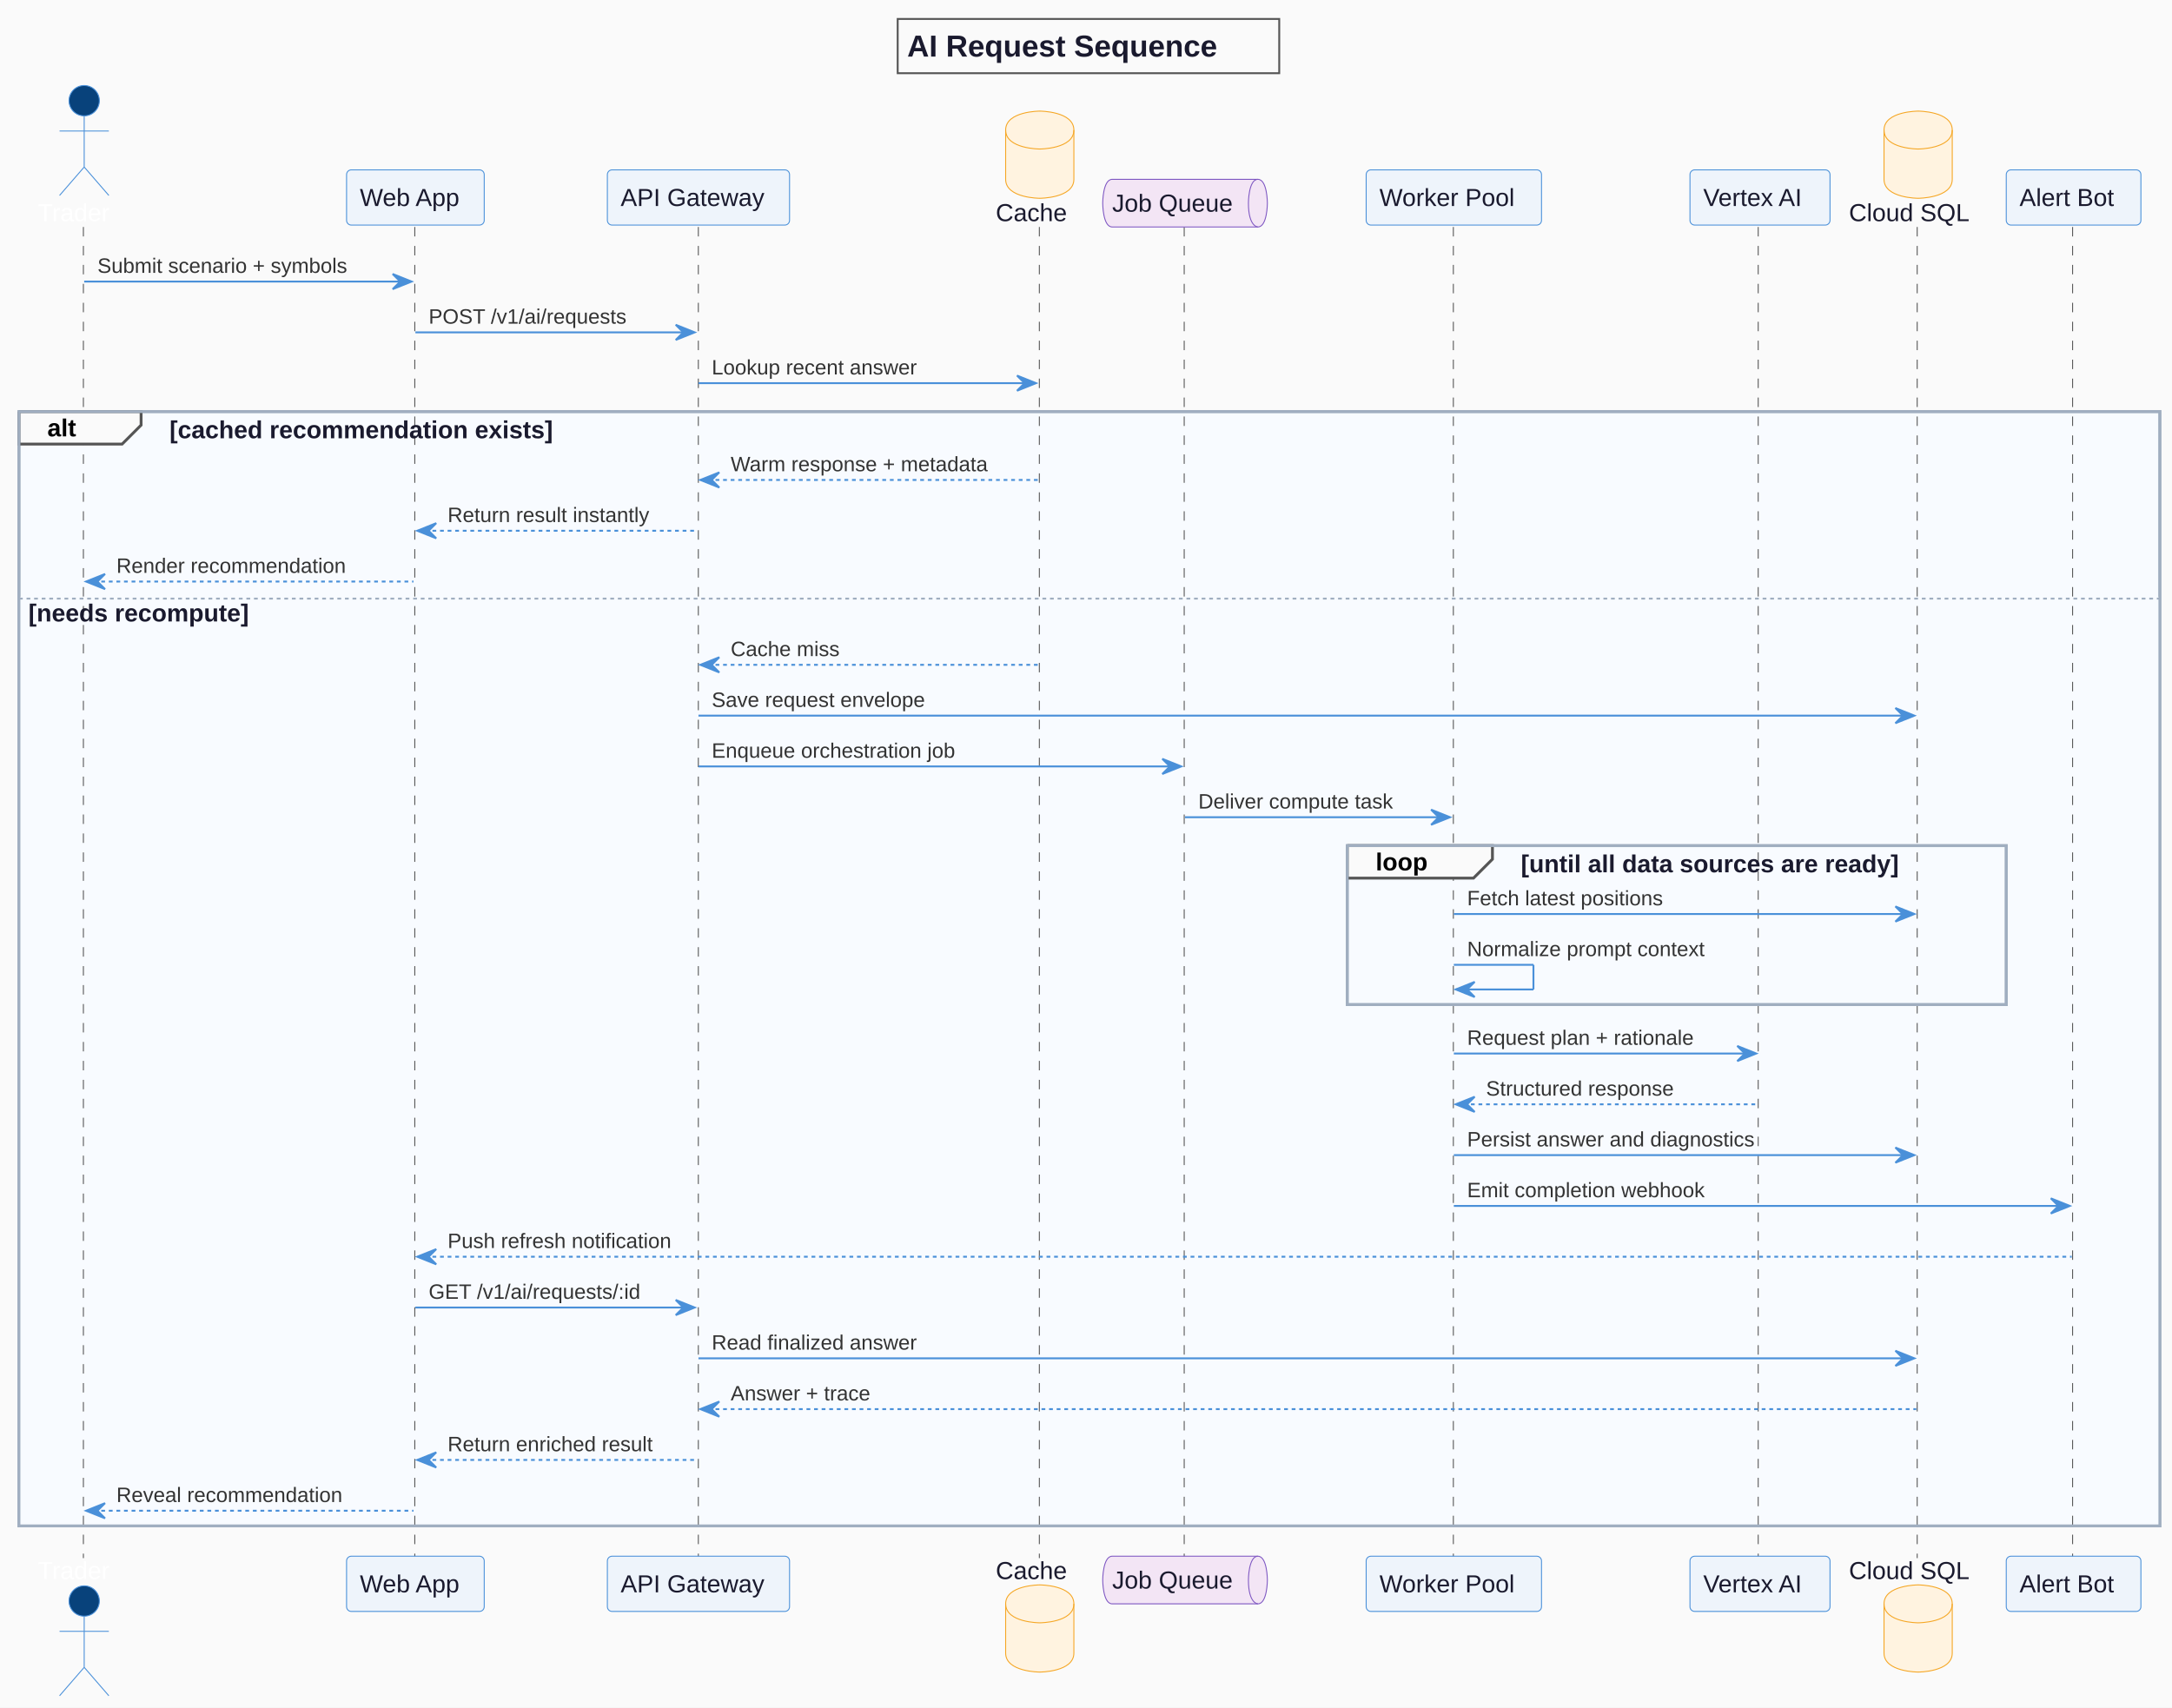
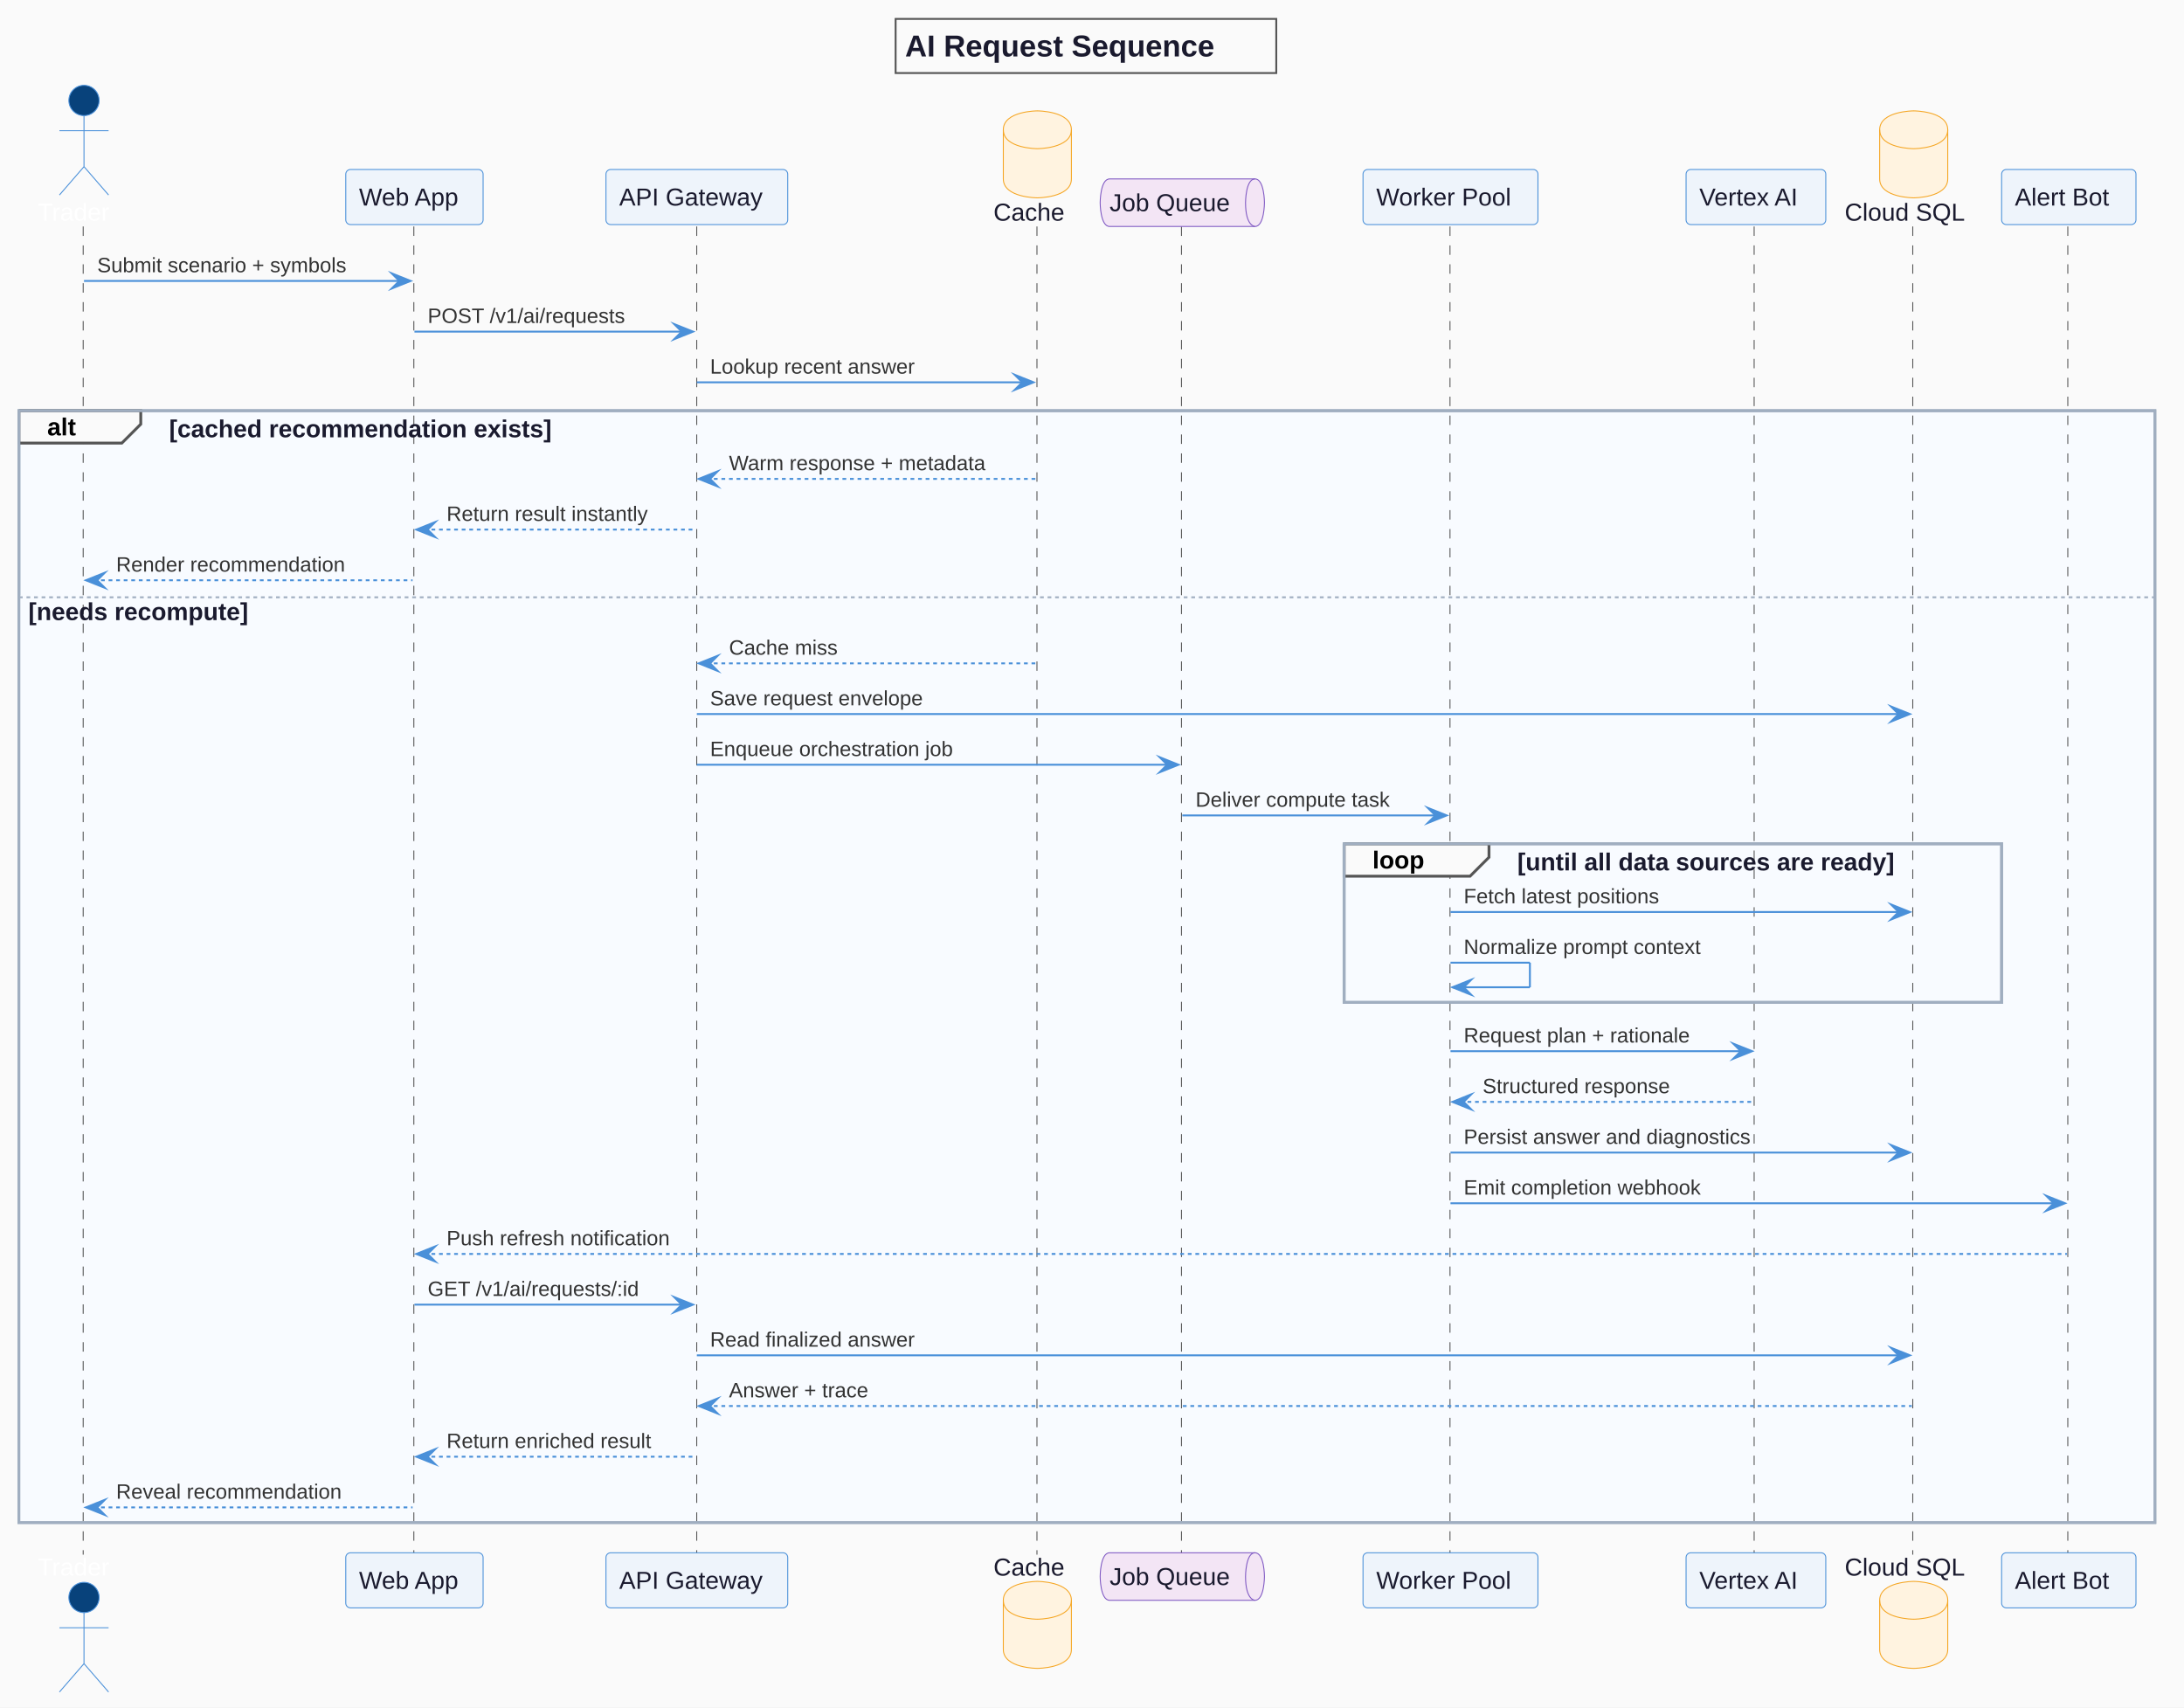
- <svg xmlns="http://www.w3.org/2000/svg" contentStyleType="text/css" data-diagram-type="SEQUENCE" height="901px" preserveAspectRatio="none" style="width:1146px;height:901px;background:#FAFAFA;" version="1.1" viewBox="0 0 1146 901" width="1146px" zoomAndPan="magnify">
+ <svg xmlns="http://www.w3.org/2000/svg" contentStyleType="text/css" data-diagram-type="SEQUENCE" height="903px" preserveAspectRatio="none" style="width:1155px;height:903px;background:#FAFAFA;" version="1.1" viewBox="0 0 1155 903" width="1155px" zoomAndPan="magnify">
  <defs />
  <g>
-     <rect fill="#FAFAFA" height="901" style="stroke:none;stroke-width:1;" width="1146" x="0" y="0" />
-     <rect fill="none" height="28.625" style="stroke:#555555;stroke-width:1;" width="201.312" x="473.642" y="10" />
-     <text fill="#1A1A2E" font-family="Arial" font-size="16" font-weight="bold" lengthAdjust="spacing" textLength="191.312" x="478.642" y="29.852">AI Request Sequence</text>
+     <rect fill="#FAFAFA" height="903" style="stroke:none;stroke-width:1;" width="1155" x="0" y="0" />
+     <g class="title" data-source-line="44">
+       <rect fill="none" height="28.625" style="stroke:#555555;stroke-width:1;" width="201.312" x="473.642" y="10" />
+       <text fill="#1A1A2E" font-family="Arial" font-size="16" font-weight="700" lengthAdjust="spacing" textLength="191.312" x="478.642" y="29.852">AI Request Sequence</text>
+     </g>
    <rect fill="#F8FBFF" height="587.953" style="stroke:#A0AEC0;stroke-width:1.5;" width="1129.596" x="10" y="217.172" />
    <rect fill="#F8FBFF" height="490.273" style="stroke:none;stroke-width:1;" width="1129.596" x="10" y="314.852" />
    <rect fill="#F8FBFF" height="83.875" style="stroke:#A0AEC0;stroke-width:1.5;" width="347.724" x="710.825" y="446.203" />
-     <g class="participant-lifeline" data-entity-uid="part1" data-qualified-name="Trader" id="part1-lifeline">
+     <g class="participant-lifeline" data-entity-uid="part1" data-qualified-name="Trader" data-source-line="46" id="part1-lifeline">
      <g>
        <rect fill="#000000" fill-opacity="0" height="702.367" width="8" x="40.423" y="119.758" />
        <line style="stroke:#555555;stroke-width:0.5;stroke-dasharray:5,5;" x1="44" x2="44" y1="119.758" y2="822.125" />
      </g>
    </g>
-     <g class="participant-lifeline" data-entity-uid="part2" data-qualified-name="Web" id="part2-lifeline">
+     <g class="participant-lifeline" data-entity-uid="part2" data-qualified-name="Web" data-source-line="47" id="part2-lifeline">
      <g>
        <rect fill="#000000" fill-opacity="0" height="702.367" width="8" x="215.174" y="119.758" />
        <line style="stroke:#555555;stroke-width:0.5;stroke-dasharray:5,5;" x1="218.857" x2="218.857" y1="119.758" y2="822.125" />
      </g>
    </g>
-     <g class="participant-lifeline" data-entity-uid="part3" data-qualified-name="API" id="part3-lifeline">
+     <g class="participant-lifeline" data-entity-uid="part3" data-qualified-name="API" data-source-line="48" id="part3-lifeline">
      <g>
        <rect fill="#000000" fill-opacity="0" height="702.367" width="8" x="364.524" y="119.758" />
        <line style="stroke:#555555;stroke-width:0.5;stroke-dasharray:5,5;" x1="368.461" x2="368.461" y1="119.758" y2="822.125" />
      </g>
    </g>
-     <g class="participant-lifeline" data-entity-uid="part4" data-qualified-name="Cache" id="part4-lifeline">
+     <g class="participant-lifeline" data-entity-uid="part4" data-qualified-name="Cache" data-source-line="49" id="part4-lifeline">
      <g>
        <rect fill="#000000" fill-opacity="0" height="702.367" width="8" x="544.603" y="119.758" />
        <line style="stroke:#555555;stroke-width:0.5;stroke-dasharray:5,5;" x1="548.389" x2="548.389" y1="119.758" y2="822.125" />
      </g>
    </g>
-     <g class="participant-lifeline" data-entity-uid="part5" data-qualified-name="Queue" id="part5-lifeline">
+     <g class="participant-lifeline" data-entity-uid="part5" data-qualified-name="Queue" data-source-line="50" id="part5-lifeline">
      <g>
        <rect fill="#000000" fill-opacity="0" height="702.367" width="8" x="621.257" y="119.758" />
        <line style="stroke:#555555;stroke-width:0.5;stroke-dasharray:5,5;" x1="624.817" x2="624.817" y1="119.758" y2="822.125" />
      </g>
    </g>
-     <g class="participant-lifeline" data-entity-uid="part6" data-qualified-name="Worker" id="part6-lifeline">
+     <g class="participant-lifeline" data-entity-uid="part6" data-qualified-name="Worker" data-source-line="51" id="part6-lifeline">
      <g>
        <rect fill="#000000" fill-opacity="0" height="702.367" width="8" x="763.082" y="119.758" />
        <line style="stroke:#555555;stroke-width:0.5;stroke-dasharray:5,5;" x1="766.825" x2="766.825" y1="119.758" y2="822.125" />
      </g>
    </g>
-     <g class="participant-lifeline" data-entity-uid="part7" data-qualified-name="Model" id="part7-lifeline">
+     <g class="participant-lifeline" data-entity-uid="part7" data-qualified-name="Model" data-source-line="52" id="part7-lifeline">
      <g>
        <rect fill="#000000" fill-opacity="0" height="702.367" width="8" x="924.615" y="119.758" />
        <line style="stroke:#555555;stroke-width:0.5;stroke-dasharray:5,5;" x1="927.673" x2="927.673" y1="119.758" y2="822.125" />
      </g>
    </g>
-     <g class="participant-lifeline" data-entity-uid="part8" data-qualified-name="DB" id="part8-lifeline">
+     <g class="participant-lifeline" data-entity-uid="part8" data-qualified-name="DB" data-source-line="53" id="part8-lifeline">
      <g>
        <rect fill="#000000" fill-opacity="0" height="702.367" width="8" x="1008.053" y="119.758" />
        <line style="stroke:#555555;stroke-width:0.5;stroke-dasharray:5,5;" x1="1011.556" x2="1011.556" y1="119.758" y2="822.125" />
      </g>
    </g>
-     <g class="participant-lifeline" data-entity-uid="part9" data-qualified-name="Alert" id="part9-lifeline">
+     <g class="participant-lifeline" data-entity-uid="part9" data-qualified-name="Alert" data-source-line="54" id="part9-lifeline">
      <g>
        <rect fill="#000000" fill-opacity="0" height="702.367" width="8" x="1090.073" y="119.758" />
        <line style="stroke:#555555;stroke-width:0.5;stroke-dasharray:5,5;" x1="1093.55" x2="1093.55" y1="119.758" y2="822.125" />
      </g>
    </g>
-     <g class="participant participant-head" data-entity-uid="part1" data-qualified-name="Trader" id="part1-head">
+     <g class="participant participant-head" data-entity-uid="part1" data-qualified-name="Trader" data-source-line="46" id="part1-head">
      <text fill="#FFFFFF" font-family="Arial" font-size="13" lengthAdjust="spacing" textLength="42.847" x="20" y="116.692">Trader</text>
      <ellipse cx="44.423" cy="53.125" fill="#08427B" rx="8" ry="8" style="stroke:#4A90D9;stroke-width:0.5;" />
      <path d="M44.423,61.125 L44.423,88.125 M31.423,69.125 L57.423,69.125 M44.423,88.125 L31.423,103.125 M44.423,88.125 L57.423,103.125" fill="none" style="stroke:#4A90D9;stroke-width:0.5;" />
    </g>
-     <g class="participant participant-tail" data-entity-uid="part1" data-qualified-name="Trader" id="part1-tail">
+     <g class="participant participant-tail" data-entity-uid="part1" data-qualified-name="Trader" data-source-line="46" id="part1-tail">
      <text fill="#FFFFFF" font-family="Arial" font-size="13" lengthAdjust="spacing" textLength="42.847" x="20" y="833.192">Trader</text>
      <ellipse cx="44.423" cy="844.758" fill="#08427B" rx="8" ry="8" style="stroke:#4A90D9;stroke-width:0.5;" />
      <path d="M44.423,852.758 L44.423,879.758 M31.423,860.758 L57.423,860.758 M44.423,879.758 L31.423,894.758 M44.423,879.758 L57.423,894.758" fill="none" style="stroke:#4A90D9;stroke-width:0.5;" />
    </g>
-     <g class="participant participant-head" data-entity-uid="part2" data-qualified-name="Web" id="part2-head">
+     <g class="participant participant-head" data-entity-uid="part2" data-qualified-name="Web" data-source-line="47" id="part2-head">
      <rect fill="#EEF4FB" height="29.133" rx="2.5" ry="2.5" style="stroke:#4A90D9;stroke-width:0.5;" width="72.633" x="182.857" y="89.625" />
      <text fill="#1A1A2E" font-family="Arial" font-size="13" lengthAdjust="spacing" textLength="58.633" x="189.857" y="108.692">Web App</text>
    </g>
-     <g class="participant participant-tail" data-entity-uid="part2" data-qualified-name="Web" id="part2-tail">
+     <g class="participant participant-tail" data-entity-uid="part2" data-qualified-name="Web" data-source-line="47" id="part2-tail">
      <rect fill="#EEF4FB" height="29.133" rx="2.5" ry="2.5" style="stroke:#4A90D9;stroke-width:0.5;" width="72.633" x="182.857" y="821.125" />
      <text fill="#1A1A2E" font-family="Arial" font-size="13" lengthAdjust="spacing" textLength="58.633" x="189.857" y="840.192">Web App</text>
    </g>
-     <g class="participant participant-head" data-entity-uid="part3" data-qualified-name="API" id="part3-head">
+     <g class="participant participant-head" data-entity-uid="part3" data-qualified-name="API" data-source-line="48" id="part3-head">
      <rect fill="#EEF4FB" height="29.133" rx="2.5" ry="2.5" style="stroke:#4A90D9;stroke-width:0.5;" width="96.126" x="320.461" y="89.625" />
      <text fill="#1A1A2E" font-family="Arial" font-size="13" lengthAdjust="spacing" textLength="82.126" x="327.461" y="108.692">API Gateway</text>
    </g>
-     <g class="participant participant-tail" data-entity-uid="part3" data-qualified-name="API" id="part3-tail">
+     <g class="participant participant-tail" data-entity-uid="part3" data-qualified-name="API" data-source-line="48" id="part3-tail">
      <rect fill="#EEF4FB" height="29.133" rx="2.5" ry="2.5" style="stroke:#4A90D9;stroke-width:0.5;" width="96.126" x="320.461" y="821.125" />
      <text fill="#1A1A2E" font-family="Arial" font-size="13" lengthAdjust="spacing" textLength="82.126" x="327.461" y="840.192">API Gateway</text>
    </g>
-     <g class="participant participant-head" data-entity-uid="part4" data-qualified-name="Cache" id="part4-head">
+     <g class="participant participant-head" data-entity-uid="part4" data-qualified-name="Cache" data-source-line="49" id="part4-head">
      <text fill="#1A1A2E" font-family="Arial" font-size="13" lengthAdjust="spacing" textLength="40.428" x="525.389" y="116.692">Cache</text>
      <path d="M530.603,68.625 C530.603,58.625 548.603,58.625 548.603,58.625 C548.603,58.625 566.603,58.625 566.603,68.625 L566.603,94.625 C566.603,104.625 548.603,104.625 548.603,104.625 C548.603,104.625 530.603,104.625 530.603,94.625 L530.603,68.625" fill="#FFF3E0" style="stroke:#F5A623;stroke-width:0.5;" />
      <path d="M530.603,68.625 C530.603,78.625 548.603,78.625 548.603,78.625 C548.603,78.625 566.603,78.625 566.603,68.625" fill="none" style="stroke:#F5A623;stroke-width:0.5;" />
    </g>
-     <g class="participant participant-tail" data-entity-uid="part4" data-qualified-name="Cache" id="part4-tail">
+     <g class="participant participant-tail" data-entity-uid="part4" data-qualified-name="Cache" data-source-line="49" id="part4-tail">
      <text fill="#1A1A2E" font-family="Arial" font-size="13" lengthAdjust="spacing" textLength="40.428" x="525.389" y="833.192">Cache</text>
      <path d="M530.603,846.258 C530.603,836.258 548.603,836.258 548.603,836.258 C548.603,836.258 566.603,836.258 566.603,846.258 L566.603,872.258 C566.603,882.258 548.603,882.258 548.603,882.258 C548.603,882.258 530.603,882.258 530.603,872.258 L530.603,846.258" fill="#FFF3E0" style="stroke:#F5A623;stroke-width:0.5;" />
      <path d="M530.603,846.258 C530.603,856.258 548.603,856.258 548.603,856.258 C548.603,856.258 566.603,856.258 566.603,846.258" fill="none" style="stroke:#F5A623;stroke-width:0.5;" />
    </g>
-     <g class="participant participant-head" data-entity-uid="part5" data-qualified-name="Queue" id="part5-head">
+     <g class="participant participant-head" data-entity-uid="part5" data-qualified-name="Queue" data-source-line="50" id="part5-head">
      <path d="M586.817,94.625 L663.696,94.625 C668.696,94.625 668.696,107.191 668.696,107.191 C668.696,107.191 668.696,119.758 663.696,119.758 L586.817,119.758 C581.817,119.758 581.817,107.191 581.817,107.191 C581.817,107.191 581.817,94.625 586.817,94.625" fill="#F3E5F5" style="stroke:#7E57C2;stroke-width:0.5;" />
      <path d="M663.696,94.625 C658.696,94.625 658.696,107.191 658.696,107.191 C658.696,119.758 663.696,119.758 663.696,119.758" fill="none" style="stroke:#7E57C2;stroke-width:0.5;" />
      <text fill="#1A1A2E" font-family="Arial" font-size="13" lengthAdjust="spacing" textLength="66.879" x="586.817" y="111.692">Job Queue</text>
    </g>
-     <g class="participant participant-tail" data-entity-uid="part5" data-qualified-name="Queue" id="part5-tail">
+     <g class="participant participant-tail" data-entity-uid="part5" data-qualified-name="Queue" data-source-line="50" id="part5-tail">
      <path d="M586.817,821.125 L663.696,821.125 C668.696,821.125 668.696,833.691 668.696,833.691 C668.696,833.691 668.696,846.258 663.696,846.258 L586.817,846.258 C581.817,846.258 581.817,833.691 581.817,833.691 C581.817,833.691 581.817,821.125 586.817,821.125" fill="#F3E5F5" style="stroke:#7E57C2;stroke-width:0.5;" />
      <path d="M663.696,821.125 C658.696,821.125 658.696,833.691 658.696,833.691 C658.696,846.258 663.696,846.258 663.696,846.258" fill="none" style="stroke:#7E57C2;stroke-width:0.5;" />
      <text fill="#1A1A2E" font-family="Arial" font-size="13" lengthAdjust="spacing" textLength="66.879" x="586.817" y="838.192">Job Queue</text>
    </g>
-     <g class="participant participant-head" data-entity-uid="part6" data-qualified-name="Worker" id="part6-head">
+     <g class="participant participant-head" data-entity-uid="part6" data-qualified-name="Worker" data-source-line="51" id="part6-head">
      <rect fill="#EEF4FB" height="29.133" rx="2.5" ry="2.5" style="stroke:#4A90D9;stroke-width:0.5;" width="92.514" x="720.825" y="89.625" />
      <text fill="#1A1A2E" font-family="Arial" font-size="13" lengthAdjust="spacing" textLength="78.514" x="727.825" y="108.692">Worker Pool</text>
    </g>
-     <g class="participant participant-tail" data-entity-uid="part6" data-qualified-name="Worker" id="part6-tail">
+     <g class="participant participant-tail" data-entity-uid="part6" data-qualified-name="Worker" data-source-line="51" id="part6-tail">
      <rect fill="#EEF4FB" height="29.133" rx="2.5" ry="2.5" style="stroke:#4A90D9;stroke-width:0.5;" width="92.514" x="720.825" y="821.125" />
      <text fill="#1A1A2E" font-family="Arial" font-size="13" lengthAdjust="spacing" textLength="78.514" x="727.825" y="840.192">Worker Pool</text>
    </g>
-     <g class="participant participant-head" data-entity-uid="part7" data-qualified-name="Model" id="part7-head">
+     <g class="participant participant-head" data-entity-uid="part7" data-qualified-name="Model" data-source-line="52" id="part7-head">
      <rect fill="#EEF4FB" height="29.133" rx="2.5" ry="2.5" style="stroke:#4A90D9;stroke-width:0.5;" width="73.884" x="891.673" y="89.625" />
      <text fill="#1A1A2E" font-family="Arial" font-size="13" lengthAdjust="spacing" textLength="59.884" x="898.673" y="108.692">Vertex AI</text>
    </g>
-     <g class="participant participant-tail" data-entity-uid="part7" data-qualified-name="Model" id="part7-tail">
+     <g class="participant participant-tail" data-entity-uid="part7" data-qualified-name="Model" data-source-line="52" id="part7-tail">
      <rect fill="#EEF4FB" height="29.133" rx="2.5" ry="2.5" style="stroke:#4A90D9;stroke-width:0.5;" width="73.884" x="891.673" y="821.125" />
      <text fill="#1A1A2E" font-family="Arial" font-size="13" lengthAdjust="spacing" textLength="59.884" x="898.673" y="840.192">Vertex AI</text>
    </g>
-     <g class="participant participant-head" data-entity-uid="part8" data-qualified-name="DB" id="part8-head">
+     <g class="participant participant-head" data-entity-uid="part8" data-qualified-name="DB" data-source-line="53" id="part8-head">
      <text fill="#1A1A2E" font-family="Arial" font-size="13" lengthAdjust="spacing" textLength="66.993" x="975.556" y="116.692">Cloud SQL</text>
      <path d="M994.053,68.625 C994.053,58.625 1012.053,58.625 1012.053,58.625 C1012.053,58.625 1030.053,58.625 1030.053,68.625 L1030.053,94.625 C1030.053,104.625 1012.053,104.625 1012.053,104.625 C1012.053,104.625 994.053,104.625 994.053,94.625 L994.053,68.625" fill="#FFF3E0" style="stroke:#F5A623;stroke-width:0.5;" />
      <path d="M994.053,68.625 C994.053,78.625 1012.053,78.625 1012.053,78.625 C1012.053,78.625 1030.053,78.625 1030.053,68.625" fill="none" style="stroke:#F5A623;stroke-width:0.5;" />
    </g>
-     <g class="participant participant-tail" data-entity-uid="part8" data-qualified-name="DB" id="part8-tail">
+     <g class="participant participant-tail" data-entity-uid="part8" data-qualified-name="DB" data-source-line="53" id="part8-tail">
      <text fill="#1A1A2E" font-family="Arial" font-size="13" lengthAdjust="spacing" textLength="66.993" x="975.556" y="833.192">Cloud SQL</text>
      <path d="M994.053,846.258 C994.053,836.258 1012.053,836.258 1012.053,836.258 C1012.053,836.258 1030.053,836.258 1030.053,846.258 L1030.053,872.258 C1030.053,882.258 1012.053,882.258 1012.053,882.258 C1012.053,882.258 994.053,882.258 994.053,872.258 L994.053,846.258" fill="#FFF3E0" style="stroke:#F5A623;stroke-width:0.5;" />
      <path d="M994.053,846.258 C994.053,856.258 1012.053,856.258 1012.053,856.258 C1012.053,856.258 1030.053,856.258 1030.053,846.258" fill="none" style="stroke:#F5A623;stroke-width:0.5;" />
    </g>
-     <g class="participant participant-head" data-entity-uid="part9" data-qualified-name="Alert" id="part9-head">
+     <g class="participant participant-head" data-entity-uid="part9" data-qualified-name="Alert" data-source-line="54" id="part9-head">
      <rect fill="#EEF4FB" height="29.133" rx="2.5" ry="2.5" style="stroke:#4A90D9;stroke-width:0.5;" width="71.046" x="1058.55" y="89.625" />
      <text fill="#1A1A2E" font-family="Arial" font-size="13" lengthAdjust="spacing" textLength="57.046" x="1065.55" y="108.692">Alert Bot</text>
    </g>
-     <g class="participant participant-tail" data-entity-uid="part9" data-qualified-name="Alert" id="part9-tail">
+     <g class="participant participant-tail" data-entity-uid="part9" data-qualified-name="Alert" data-source-line="54" id="part9-tail">
      <rect fill="#EEF4FB" height="29.133" rx="2.5" ry="2.5" style="stroke:#4A90D9;stroke-width:0.5;" width="71.046" x="1058.55" y="821.125" />
      <text fill="#1A1A2E" font-family="Arial" font-size="13" lengthAdjust="spacing" textLength="57.046" x="1065.55" y="840.192">Alert Bot</text>
    </g>
-     <g class="message" data-entity-1="part1" data-entity-2="part2" id="msg1">
-       <polygon fill="#4A90D9" points="207.174,144.562,217.174,148.562,207.174,152.562,211.174,148.562" style="stroke:#4A90D9;stroke-width:1;" />
+     <g class="message" data-entity-1="part1" data-entity-2="part2" data-source-line="56" id="msg1">
+       <polygon fill="#4A90D9" points="207.174,144.562,217.174,148.562,207.174,152.562,211.174,148.562" style="stroke:#4A90D9;stroke-width:1;stroke-linejoin:miter;stroke-miterlimit:10;" />
      <line style="stroke:#4A90D9;stroke-width:1;" x1="44.423" x2="213.174" y1="148.562" y2="148.562" />
      <text fill="#333333" font-family="Arial" font-size="11" lengthAdjust="spacing" textLength="150.75" x="51.423" y="143.968">Submit scenario + symbols</text>
    </g>
-     <g class="message" data-entity-1="part2" data-entity-2="part3" id="msg2">
-       <polygon fill="#4A90D9" points="356.524,171.367,366.524,175.367,356.524,179.367,360.524,175.367" style="stroke:#4A90D9;stroke-width:1;" />
+     <g class="message" data-entity-1="part2" data-entity-2="part3" data-source-line="57" id="msg2">
+       <polygon fill="#4A90D9" points="356.524,171.367,366.524,175.367,356.524,179.367,360.524,175.367" style="stroke:#4A90D9;stroke-width:1;stroke-linejoin:miter;stroke-miterlimit:10;" />
      <line style="stroke:#4A90D9;stroke-width:1;" x1="219.174" x2="362.524" y1="175.367" y2="175.367" />
      <text fill="#333333" font-family="Arial" font-size="11" lengthAdjust="spacing" textLength="114.7" x="226.174" y="170.773">POST /v1/ai/requests</text>
    </g>
-     <g class="message" data-entity-1="part3" data-entity-2="part4" id="msg3">
-       <polygon fill="#4A90D9" points="536.603,198.172,546.603,202.172,536.603,206.172,540.603,202.172" style="stroke:#4A90D9;stroke-width:1;" />
+     <g class="message" data-entity-1="part3" data-entity-2="part4" data-source-line="58" id="msg3">
+       <polygon fill="#4A90D9" points="536.603,198.172,546.603,202.172,536.603,206.172,540.603,202.172" style="stroke:#4A90D9;stroke-width:1;stroke-linejoin:miter;stroke-miterlimit:10;" />
      <line style="stroke:#4A90D9;stroke-width:1;" x1="368.524" x2="542.603" y1="202.172" y2="202.172" />
      <text fill="#333333" font-family="Arial" font-size="11" lengthAdjust="spacing" textLength="122.026" x="375.524" y="197.578">Lookup recent answer</text>
    </g>
    <path d="M10,217.172 L74.443,217.172 L74.443,224.305 L64.443,234.305 L10,234.305 L10,217.172" fill="#FAFAFA" style="stroke:#555555;stroke-width:1.5;" />
    <rect fill="none" height="587.953" style="stroke:#A0AEC0;stroke-width:1.5;" width="1129.596" x="10" y="217.172" />
-     <text fill="#000000" font-family="Arial" font-size="13" font-weight="bold" lengthAdjust="spacing" textLength="19.443" x="25" y="230.239">alt</text>
-     <text fill="#1A1A2E" font-family="Arial" font-size="13" font-weight="bold" lengthAdjust="spacing" textLength="239.808" x="89.443" y="231.239">[cached recommendation exists]</text>
-     <g class="message" data-entity-1="part4" data-entity-2="part3" id="msg4">
-       <polygon fill="#4A90D9" points="379.524,249.242,369.524,253.242,379.524,257.242,375.524,253.242" style="stroke:#4A90D9;stroke-width:1;" />
+     <text fill="#000000" font-family="Arial" font-size="13" font-weight="700" lengthAdjust="spacing" textLength="19.443" x="25" y="230.239">alt</text>
+     <text fill="#1A1A2E" font-family="Arial" font-size="13" font-weight="700" lengthAdjust="spacing" textLength="239.808" x="89.443" y="231.239">[cached recommendation exists]</text>
+     <g class="message" data-entity-1="part4" data-entity-2="part3" data-source-line="61" id="msg4">
+       <polygon fill="#4A90D9" points="379.524,249.242,369.524,253.242,379.524,257.242,375.524,253.242" style="stroke:#4A90D9;stroke-width:1;stroke-linejoin:miter;stroke-miterlimit:10;" />
      <line style="stroke:#4A90D9;stroke-width:1;stroke-dasharray:2,2;" x1="373.524" x2="547.603" y1="253.242" y2="253.242" />
      <text fill="#333333" font-family="Arial" font-size="11" lengthAdjust="spacing" textLength="156.079" x="385.524" y="248.648">Warm response + metadata</text>
    </g>
-     <g class="message" data-entity-1="part3" data-entity-2="part2" id="msg5">
-       <polygon fill="#4A90D9" points="230.174,276.047,220.174,280.047,230.174,284.047,226.174,280.047" style="stroke:#4A90D9;stroke-width:1;" />
+     <g class="message" data-entity-1="part3" data-entity-2="part2" data-source-line="62" id="msg5">
+       <polygon fill="#4A90D9" points="230.174,276.047,220.174,280.047,230.174,284.047,226.174,280.047" style="stroke:#4A90D9;stroke-width:1;stroke-linejoin:miter;stroke-miterlimit:10;" />
      <line style="stroke:#4A90D9;stroke-width:1;stroke-dasharray:2,2;" x1="224.174" x2="367.524" y1="280.047" y2="280.047" />
      <text fill="#333333" font-family="Arial" font-size="11" lengthAdjust="spacing" textLength="123.207" x="236.174" y="275.453">Return result instantly</text>
    </g>
-     <g class="message" data-entity-1="part2" data-entity-2="part1" id="msg6">
-       <polygon fill="#4A90D9" points="55.423,302.852,45.423,306.852,55.423,310.852,51.423,306.852" style="stroke:#4A90D9;stroke-width:1;" />
+     <g class="message" data-entity-1="part2" data-entity-2="part1" data-source-line="63" id="msg6">
+       <polygon fill="#4A90D9" points="55.423,302.852,45.423,306.852,55.423,310.852,51.423,306.852" style="stroke:#4A90D9;stroke-width:1;stroke-linejoin:miter;stroke-miterlimit:10;" />
      <line style="stroke:#4A90D9;stroke-width:1;stroke-dasharray:2,2;" x1="49.423" x2="218.174" y1="306.852" y2="306.852" />
      <text fill="#333333" font-family="Arial" font-size="11" lengthAdjust="spacing" textLength="137.183" x="61.423" y="302.257">Render recommendation</text>
    </g>
    <line style="stroke:#A0AEC0;stroke-width:1;stroke-dasharray:2,2;" x1="10" x2="1139.596" y1="315.852" y2="315.852" />
-     <text fill="#1A1A2E" font-family="Arial" font-size="13" font-weight="bold" lengthAdjust="spacing" textLength="139.344" x="15" y="327.918">[needs recompute]</text>
-     <g class="message" data-entity-1="part4" data-entity-2="part3" id="msg7">
-       <polygon fill="#4A90D9" points="379.524,346.789,369.524,350.789,379.524,354.789,375.524,350.789" style="stroke:#4A90D9;stroke-width:1;" />
+     <text fill="#1A1A2E" font-family="Arial" font-size="13" font-weight="700" lengthAdjust="spacing" textLength="139.344" x="15" y="327.918">[needs recompute]</text>
+     <g class="message" data-entity-1="part4" data-entity-2="part3" data-source-line="65" id="msg7">
+       <polygon fill="#4A90D9" points="379.524,346.789,369.524,350.789,379.524,354.789,375.524,350.789" style="stroke:#4A90D9;stroke-width:1;stroke-linejoin:miter;stroke-miterlimit:10;" />
      <line style="stroke:#4A90D9;stroke-width:1;stroke-dasharray:2,2;" x1="373.524" x2="547.603" y1="350.789" y2="350.789" />
      <text fill="#333333" font-family="Arial" font-size="11" lengthAdjust="spacing" textLength="62.938" x="385.524" y="346.195">Cache miss</text>
    </g>
-     <g class="message" data-entity-1="part3" data-entity-2="part8" id="msg8">
-       <polygon fill="#4A90D9" points="1000.053,373.594,1010.053,377.594,1000.053,381.594,1004.053,377.594" style="stroke:#4A90D9;stroke-width:1;" />
+     <g class="message" data-entity-1="part3" data-entity-2="part8" data-source-line="66" id="msg8">
+       <polygon fill="#4A90D9" points="1000.053,373.594,1010.053,377.594,1000.053,381.594,1004.053,377.594" style="stroke:#4A90D9;stroke-width:1;stroke-linejoin:miter;stroke-miterlimit:10;" />
      <line style="stroke:#4A90D9;stroke-width:1;" x1="368.524" x2="1006.053" y1="377.594" y2="377.594" />
      <text fill="#333333" font-family="Arial" font-size="11" lengthAdjust="spacing" textLength="126.602" x="375.524" y="373">Save request envelope</text>
    </g>
-     <g class="message" data-entity-1="part3" data-entity-2="part5" id="msg9">
-       <polygon fill="#4A90D9" points="613.257,400.398,623.257,404.398,613.257,408.398,617.257,404.398" style="stroke:#4A90D9;stroke-width:1;" />
+     <g class="message" data-entity-1="part3" data-entity-2="part5" data-source-line="67" id="msg9">
+       <polygon fill="#4A90D9" points="613.257,400.398,623.257,404.398,613.257,408.398,617.257,404.398" style="stroke:#4A90D9;stroke-width:1;stroke-linejoin:miter;stroke-miterlimit:10;" />
      <line style="stroke:#4A90D9;stroke-width:1;" x1="368.524" x2="619.257" y1="404.398" y2="404.398" />
      <text fill="#333333" font-family="Arial" font-size="11" lengthAdjust="spacing" textLength="145.562" x="375.524" y="399.804">Enqueue orchestration job</text>
    </g>
-     <g class="message" data-entity-1="part5" data-entity-2="part6" id="msg10">
-       <polygon fill="#4A90D9" points="755.082,427.203,765.082,431.203,755.082,435.203,759.082,431.203" style="stroke:#4A90D9;stroke-width:1;" />
+     <g class="message" data-entity-1="part5" data-entity-2="part6" data-source-line="68" id="msg10">
+       <polygon fill="#4A90D9" points="755.082,427.203,765.082,431.203,755.082,435.203,759.082,431.203" style="stroke:#4A90D9;stroke-width:1;stroke-linejoin:miter;stroke-miterlimit:10;" />
      <line style="stroke:#4A90D9;stroke-width:1;" x1="625.257" x2="761.082" y1="431.203" y2="431.203" />
      <text fill="#333333" font-family="Arial" font-size="11" lengthAdjust="spacing" textLength="117.826" x="632.257" y="426.609">Deliver compute task</text>
    </g>
    <path d="M710.825,446.203 L787.449,446.203 L787.449,453.336 L777.449,463.336 L710.825,463.336 L710.825,446.203" fill="#FAFAFA" style="stroke:#555555;stroke-width:1.5;" />
    <rect fill="none" height="83.875" style="stroke:#A0AEC0;stroke-width:1.5;" width="347.724" x="710.825" y="446.203" />
-     <text fill="#000000" font-family="Arial" font-size="13" font-weight="bold" lengthAdjust="spacing" textLength="31.624" x="725.825" y="459.27">loop</text>
-     <text fill="#1A1A2E" font-family="Arial" font-size="13" font-weight="bold" lengthAdjust="spacing" textLength="241.274" x="802.449" y="460.27">[until all data sources are ready]</text>
-     <g class="message" data-entity-1="part6" data-entity-2="part8" id="msg11">
-       <polygon fill="#4A90D9" points="1000.053,478.273,1010.053,482.273,1000.053,486.273,1004.053,482.273" style="stroke:#4A90D9;stroke-width:1;" />
+     <text fill="#000000" font-family="Arial" font-size="13" font-weight="700" lengthAdjust="spacing" textLength="31.624" x="725.825" y="459.27">loop</text>
+     <text fill="#1A1A2E" font-family="Arial" font-size="13" font-weight="700" lengthAdjust="spacing" textLength="241.274" x="802.449" y="460.27">[until all data sources are ready]</text>
+     <g class="message" data-entity-1="part6" data-entity-2="part8" data-source-line="70" id="msg11">
+       <polygon fill="#4A90D9" points="1000.053,478.273,1010.053,482.273,1000.053,486.273,1004.053,482.273" style="stroke:#4A90D9;stroke-width:1;stroke-linejoin:miter;stroke-miterlimit:10;" />
      <line style="stroke:#4A90D9;stroke-width:1;" x1="767.082" x2="1006.053" y1="482.273" y2="482.273" />
      <text fill="#333333" font-family="Arial" font-size="11" lengthAdjust="spacing" textLength="117.643" x="774.082" y="477.679">Fetch latest positions</text>
    </g>
-     <g class="message" data-entity-1="part6" data-entity-2="part6" id="msg12">
+     <g class="message" data-entity-1="part6" data-entity-2="part6" data-source-line="71" id="msg12">
      <line style="stroke:#4A90D9;stroke-width:1;" x1="767.082" x2="809.082" y1="509.078" y2="509.078" />
      <line style="stroke:#4A90D9;stroke-width:1;" x1="809.082" x2="809.082" y1="509.078" y2="522.078" />
      <line style="stroke:#4A90D9;stroke-width:1;" x1="768.082" x2="809.082" y1="522.078" y2="522.078" />
-       <polygon fill="#4A90D9" points="778.082,518.078,768.082,522.078,778.082,526.078,774.082,522.078" style="stroke:#4A90D9;stroke-width:1;" />
+       <polygon fill="#4A90D9" points="778.082,518.078,768.082,522.078,778.082,526.078,774.082,522.078" style="stroke:#4A90D9;stroke-width:1;stroke-linejoin:miter;stroke-miterlimit:10;" />
      <text fill="#333333" font-family="Arial" font-size="11" lengthAdjust="spacing" textLength="144.482" x="774.082" y="504.484">Normalize prompt context</text>
    </g>
-     <g class="message" data-entity-1="part6" data-entity-2="part7" id="msg13">
-       <polygon fill="#4A90D9" points="916.615,551.883,926.615,555.883,916.615,559.883,920.615,555.883" style="stroke:#4A90D9;stroke-width:1;" />
+     <g class="message" data-entity-1="part6" data-entity-2="part7" data-source-line="73" id="msg13">
+       <polygon fill="#4A90D9" points="916.615,551.883,926.615,555.883,916.615,559.883,920.615,555.883" style="stroke:#4A90D9;stroke-width:1;stroke-linejoin:miter;stroke-miterlimit:10;" />
      <line style="stroke:#4A90D9;stroke-width:1;" x1="767.082" x2="922.615" y1="555.883" y2="555.883" />
      <text fill="#333333" font-family="Arial" font-size="11" lengthAdjust="spacing" textLength="137.532" x="774.082" y="551.289">Request plan + rationale</text>
    </g>
-     <g class="message" data-entity-1="part7" data-entity-2="part6" id="msg14">
-       <polygon fill="#4A90D9" points="778.082,578.688,768.082,582.688,778.082,586.688,774.082,582.688" style="stroke:#4A90D9;stroke-width:1;" />
+     <g class="message" data-entity-1="part7" data-entity-2="part6" data-source-line="74" id="msg14">
+       <polygon fill="#4A90D9" points="778.082,578.688,768.082,582.688,778.082,586.688,774.082,582.688" style="stroke:#4A90D9;stroke-width:1;stroke-linejoin:miter;stroke-miterlimit:10;" />
      <line style="stroke:#4A90D9;stroke-width:1;stroke-dasharray:2,2;" x1="772.082" x2="927.615" y1="582.688" y2="582.688" />
      <text fill="#333333" font-family="Arial" font-size="11" lengthAdjust="spacing" textLength="112.095" x="784.082" y="578.093">Structured response</text>
    </g>
-     <g class="message" data-entity-1="part6" data-entity-2="part8" id="msg15">
-       <polygon fill="#4A90D9" points="1000.053,605.492,1010.053,609.492,1000.053,613.492,1004.053,609.492" style="stroke:#4A90D9;stroke-width:1;" />
+     <g class="message" data-entity-1="part6" data-entity-2="part8" data-source-line="75" id="msg15">
+       <polygon fill="#4A90D9" points="1000.053,605.492,1010.053,609.492,1000.053,613.492,1004.053,609.492" style="stroke:#4A90D9;stroke-width:1;stroke-linejoin:miter;stroke-miterlimit:10;" />
      <line style="stroke:#4A90D9;stroke-width:1;" x1="767.082" x2="1006.053" y1="609.492" y2="609.492" />
      <text fill="#333333" font-family="Arial" font-size="11" lengthAdjust="spacing" textLength="170.011" x="774.082" y="604.898">Persist answer and diagnostics</text>
    </g>
-     <g class="message" data-entity-1="part6" data-entity-2="part9" id="msg16">
-       <polygon fill="#4A90D9" points="1082.073,632.297,1092.073,636.297,1082.073,640.297,1086.073,636.297" style="stroke:#4A90D9;stroke-width:1;" />
+     <g class="message" data-entity-1="part6" data-entity-2="part9" data-source-line="76" id="msg16">
+       <polygon fill="#4A90D9" points="1082.073,632.297,1092.073,636.297,1082.073,640.297,1086.073,636.297" style="stroke:#4A90D9;stroke-width:1;stroke-linejoin:miter;stroke-miterlimit:10;" />
      <line style="stroke:#4A90D9;stroke-width:1;" x1="767.082" x2="1088.073" y1="636.297" y2="636.297" />
      <text fill="#333333" font-family="Arial" font-size="11" lengthAdjust="spacing" textLength="142.946" x="774.082" y="631.703">Emit completion webhook</text>
    </g>
-     <g class="message" data-entity-1="part9" data-entity-2="part2" id="msg17">
-       <polygon fill="#4A90D9" points="230.174,659.102,220.174,663.102,230.174,667.102,226.174,663.102" style="stroke:#4A90D9;stroke-width:1;" />
+     <g class="message" data-entity-1="part9" data-entity-2="part2" data-source-line="77" id="msg17">
+       <polygon fill="#4A90D9" points="230.174,659.102,220.174,663.102,230.174,667.102,226.174,663.102" style="stroke:#4A90D9;stroke-width:1;stroke-linejoin:miter;stroke-miterlimit:10;" />
      <line style="stroke:#4A90D9;stroke-width:1;stroke-dasharray:2,2;" x1="224.174" x2="1093.073" y1="663.102" y2="663.102" />
      <text fill="#333333" font-family="Arial" font-size="11" lengthAdjust="spacing" textLength="134.315" x="236.174" y="658.507">Push refresh notification</text>
    </g>
-     <g class="message" data-entity-1="part2" data-entity-2="part3" id="msg18">
-       <polygon fill="#4A90D9" points="356.524,685.906,366.524,689.906,356.524,693.906,360.524,689.906" style="stroke:#4A90D9;stroke-width:1;" />
+     <g class="message" data-entity-1="part2" data-entity-2="part3" data-source-line="78" id="msg18">
+       <polygon fill="#4A90D9" points="356.524,685.906,366.524,689.906,356.524,693.906,360.524,689.906" style="stroke:#4A90D9;stroke-width:1;stroke-linejoin:miter;stroke-miterlimit:10;" />
      <line style="stroke:#4A90D9;stroke-width:1;" x1="219.174" x2="362.524" y1="689.906" y2="689.906" />
      <text fill="#333333" font-family="Arial" font-size="11" lengthAdjust="spacing" textLength="125.351" x="226.174" y="685.312">GET /v1/ai/requests/:id</text>
    </g>
-     <g class="message" data-entity-1="part3" data-entity-2="part8" id="msg19">
-       <polygon fill="#4A90D9" points="1000.053,712.711,1010.053,716.711,1000.053,720.711,1004.053,716.711" style="stroke:#4A90D9;stroke-width:1;" />
+     <g class="message" data-entity-1="part3" data-entity-2="part8" data-source-line="79" id="msg19">
+       <polygon fill="#4A90D9" points="1000.053,712.711,1010.053,716.711,1000.053,720.711,1004.053,716.711" style="stroke:#4A90D9;stroke-width:1;stroke-linejoin:miter;stroke-miterlimit:10;" />
      <line style="stroke:#4A90D9;stroke-width:1;" x1="368.524" x2="1006.053" y1="716.711" y2="716.711" />
      <text fill="#333333" font-family="Arial" font-size="11" lengthAdjust="spacing" textLength="121.134" x="375.524" y="712.117">Read finalized answer</text>
    </g>
-     <g class="message" data-entity-1="part8" data-entity-2="part3" id="msg20">
-       <polygon fill="#4A90D9" points="379.524,739.516,369.524,743.516,379.524,747.516,375.524,743.516" style="stroke:#4A90D9;stroke-width:1;" />
+     <g class="message" data-entity-1="part8" data-entity-2="part3" data-source-line="80" id="msg20">
+       <polygon fill="#4A90D9" points="379.524,739.516,369.524,743.516,379.524,747.516,375.524,743.516" style="stroke:#4A90D9;stroke-width:1;stroke-linejoin:miter;stroke-miterlimit:10;" />
      <line style="stroke:#4A90D9;stroke-width:1;stroke-dasharray:2,2;" x1="373.524" x2="1011.053" y1="743.516" y2="743.516" />
      <text fill="#333333" font-family="Arial" font-size="11" lengthAdjust="spacing" textLength="85.116" x="385.524" y="738.921">Answer + trace</text>
    </g>
-     <g class="message" data-entity-1="part3" data-entity-2="part2" id="msg21">
-       <polygon fill="#4A90D9" points="230.174,766.32,220.174,770.32,230.174,774.32,226.174,770.32" style="stroke:#4A90D9;stroke-width:1;" />
+     <g class="message" data-entity-1="part3" data-entity-2="part2" data-source-line="81" id="msg21">
+       <polygon fill="#4A90D9" points="230.174,766.32,220.174,770.32,230.174,774.32,226.174,770.32" style="stroke:#4A90D9;stroke-width:1;stroke-linejoin:miter;stroke-miterlimit:10;" />
      <line style="stroke:#4A90D9;stroke-width:1;stroke-dasharray:2,2;" x1="224.174" x2="367.524" y1="770.32" y2="770.32" />
      <text fill="#333333" font-family="Arial" font-size="11" lengthAdjust="spacing" textLength="123.632" x="236.174" y="765.726">Return enriched result</text>
    </g>
-     <g class="message" data-entity-1="part2" data-entity-2="part1" id="msg22">
-       <polygon fill="#4A90D9" points="55.423,793.125,45.423,797.125,55.423,801.125,51.423,797.125" style="stroke:#4A90D9;stroke-width:1;" />
+     <g class="message" data-entity-1="part2" data-entity-2="part1" data-source-line="82" id="msg22">
+       <polygon fill="#4A90D9" points="55.423,793.125,45.423,797.125,55.423,801.125,51.423,797.125" style="stroke:#4A90D9;stroke-width:1;stroke-linejoin:miter;stroke-miterlimit:10;" />
      <line style="stroke:#4A90D9;stroke-width:1;stroke-dasharray:2,2;" x1="49.423" x2="218.174" y1="797.125" y2="797.125" />
      <text fill="#333333" font-family="Arial" font-size="11" lengthAdjust="spacing" textLength="135.013" x="61.423" y="792.531">Reveal recommendation</text>
    </g>
  </g>
</svg>
